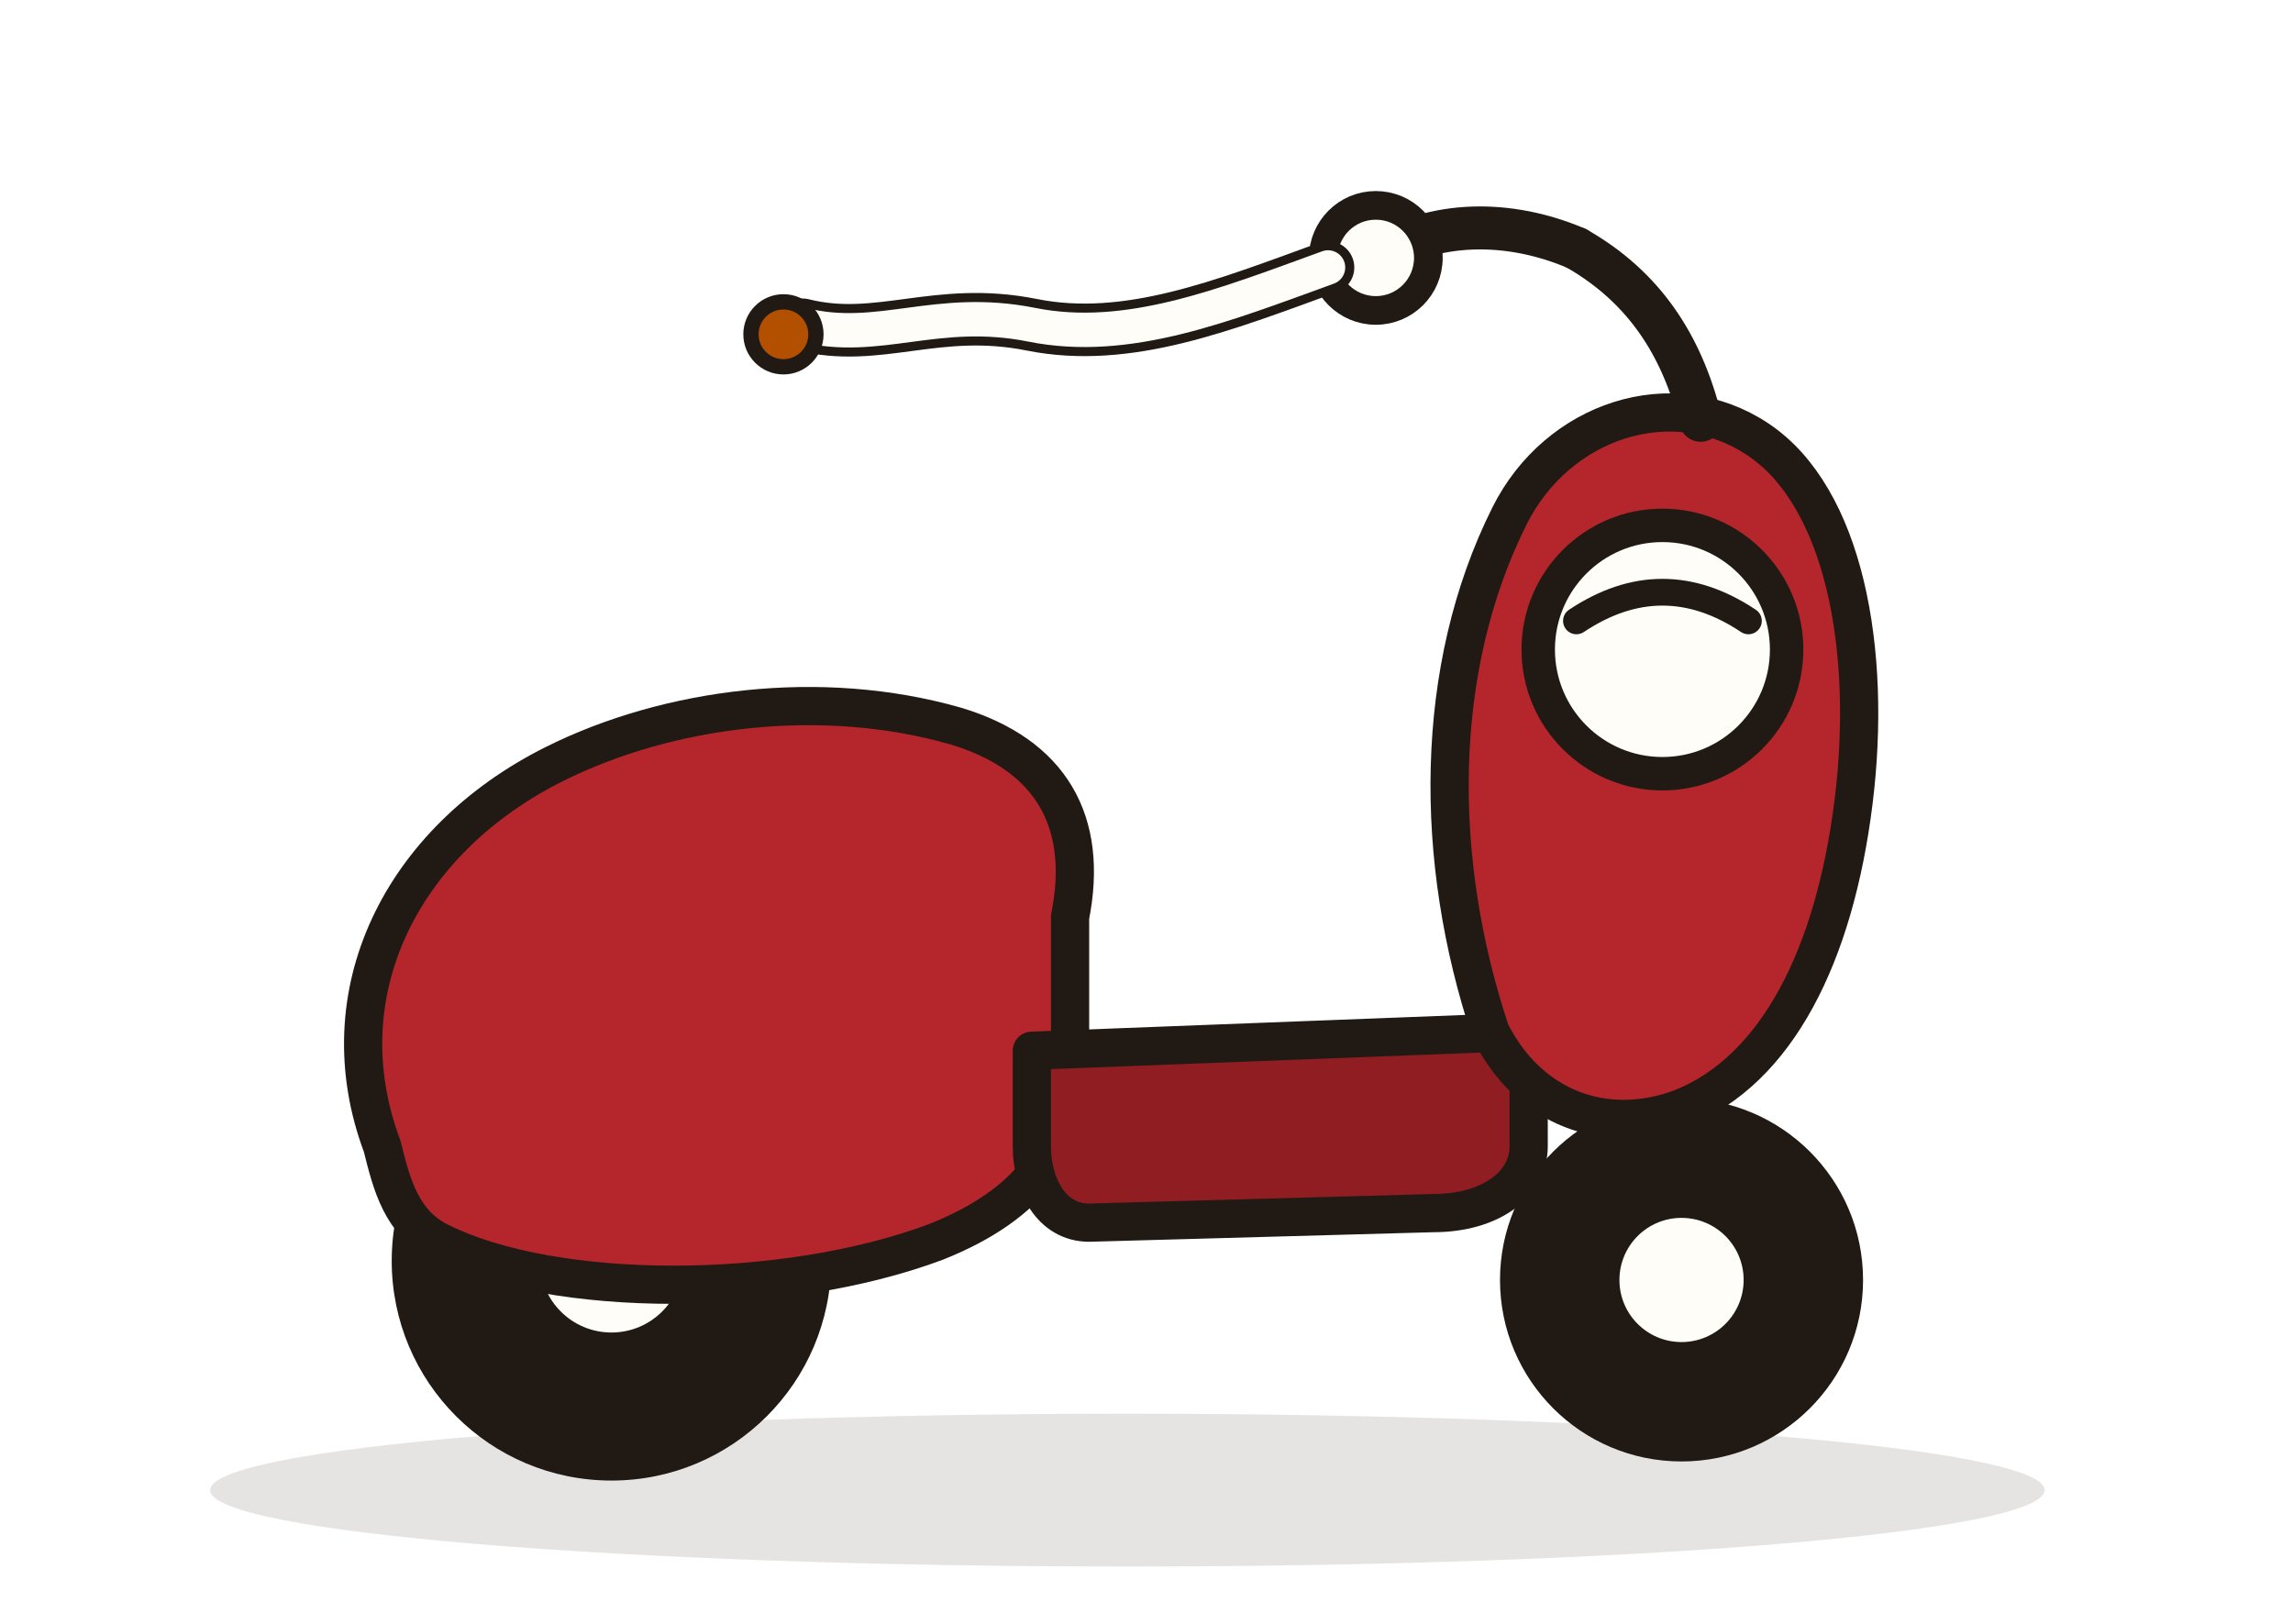
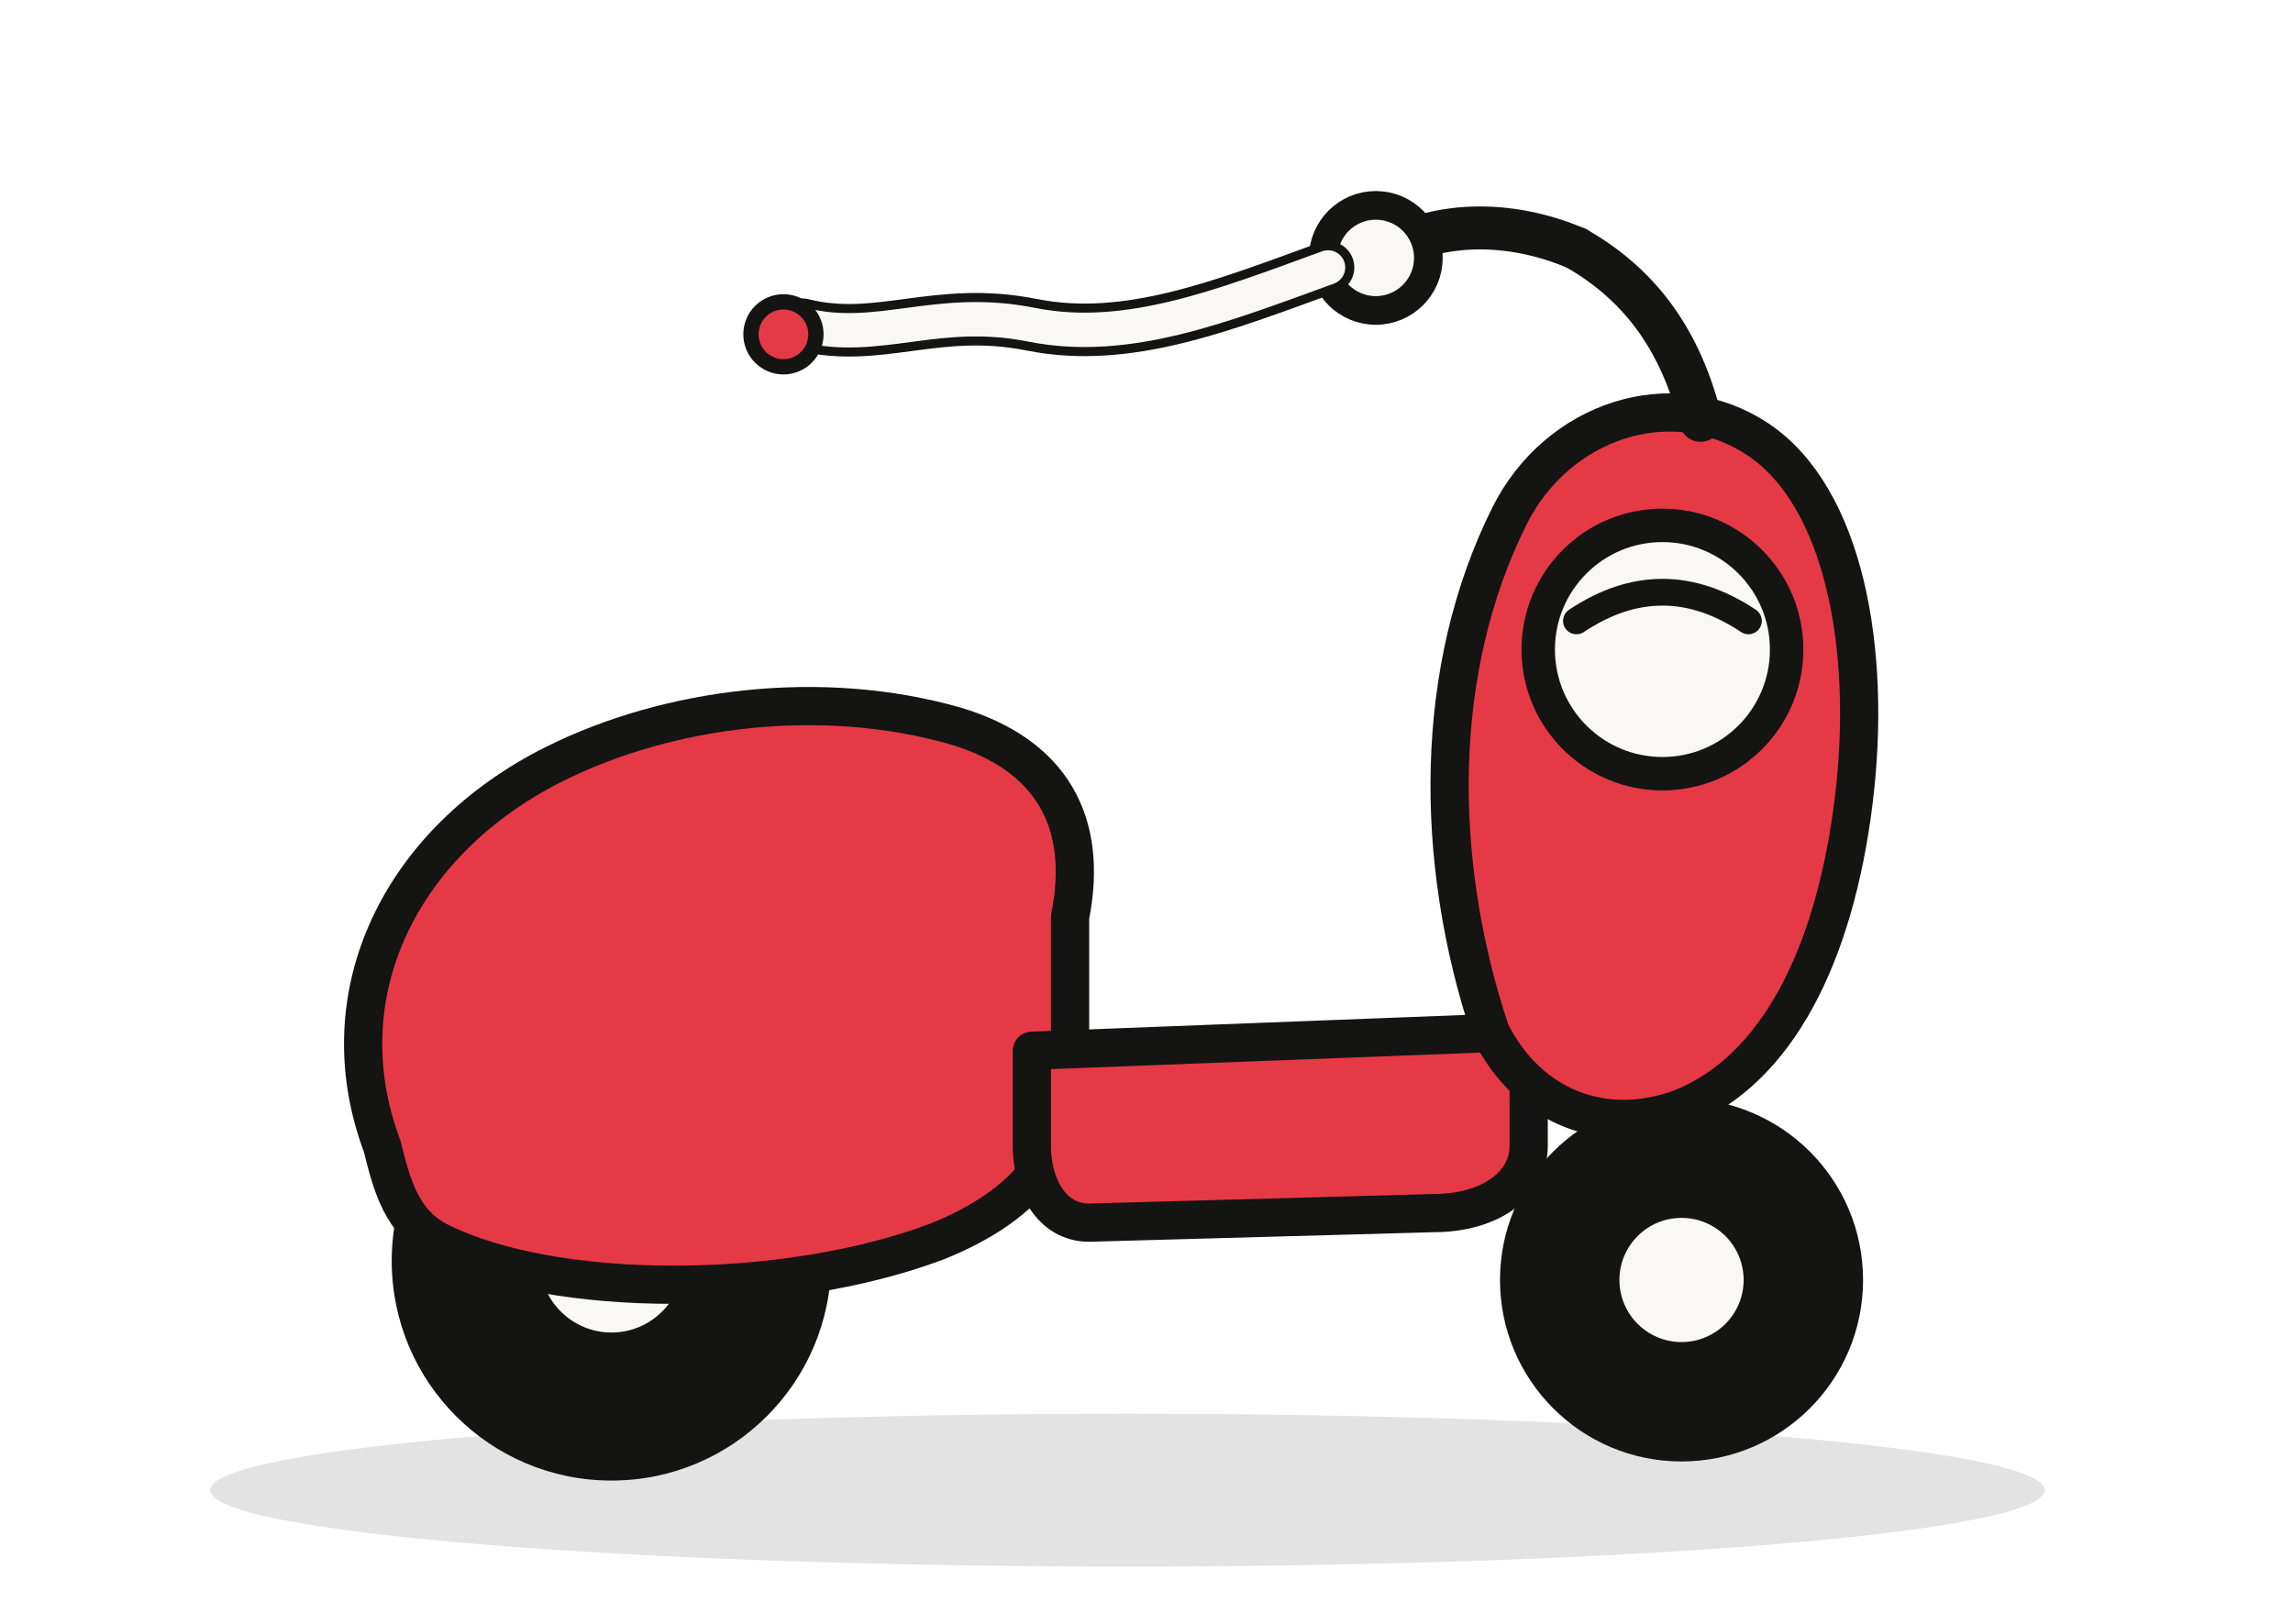
<svg xmlns="http://www.w3.org/2000/svg" viewBox="0 0 240 170" role="img" aria-hidden="true">
  <style>
@media (prefers-reduced-motion: no-preference) {
  .drift { animation: drift 7.2s ease-in-out infinite; transform-origin: 118px 140px; }
  @keyframes drift { 0%, 100% { transform: translate(0, 0); } 50% { transform: translate(-5px, -2px); } }
  .ribbon { animation: ribbon-flutter 2.4s ease-in-out infinite; transform-origin: 139px 28px; }
  @keyframes ribbon-flutter { 0%, 100% { transform: rotate(0deg); } 50% { transform: rotate(-3deg); } }
  .lamp { animation: lamp-blink 5.2s ease-in-out infinite; transform-box: fill-box; transform-origin: center; }
  @keyframes lamp-blink { 0%, 91%, 100% { transform: scaleY(1); } 94% { transform: scaleY(0.12); } 97% { transform: scaleY(1); } }
}
</style>
-   <ellipse cx="118" cy="156" rx="96" ry="8" fill="#211a14" opacity="0.12" />
+   <ellipse cx="118" cy="156" rx="96" ry="8" fill="#141413" opacity="0.12" />
  <g class="drift">
-     <circle cx="64" cy="132" r="23" fill="#211a14" />
-     <circle cx="64" cy="132" r="7.5" fill="#fffdf8" />
-     <circle cx="176" cy="134" r="19" fill="#211a14" />
-     <circle cx="176" cy="134" r="6.5" fill="#fffdf8" />
-     <path d="M40,120            C34,104 42,88 58,80            C70,74 86,72 100,76            C110,79 114,86 112,96            L112,112            C112,120 108,126 98,130            C82,136 58,136 46,130            C42,128 41,124 40,120 Z" fill="#b4262b" stroke="#211a14" stroke-width="4" stroke-linejoin="round" />
-     <path d="M108,110 L160,108 L160,120 C160,124 156,127 150,127 L114,128 C110,128 108,124 108,120 Z" fill="#8f1d21" stroke="#211a14" stroke-width="4" stroke-linejoin="round" />
-     <path d="M156,108            C150,90 150,70 158,54            C163,44 175,40 184,46            C193,52 196,68 194,84            C192,100 186,112 176,116            C168,119 160,116 156,108 Z" fill="#b4262b" stroke="#211a14" stroke-width="4" stroke-linejoin="round" />
-     <path d="M178,44 C176,36 172,30 165,26" stroke="#211a14" stroke-width="4.5" fill="none" stroke-linecap="round" />
-     <path d="M165,26 C158,23 150,23 144,27" stroke="#211a14" stroke-width="4.5" fill="none" stroke-linecap="round" />
-     <circle cx="144" cy="27" r="5.5" fill="#fffdf8" stroke="#211a14" stroke-width="3" />
+     <circle cx="64" cy="132" r="23" fill="#141413" />
+     <circle cx="64" cy="132" r="7.5" fill="#FAF8F5" />
+     <circle cx="176" cy="134" r="19" fill="#141413" />
+     <circle cx="176" cy="134" r="6.5" fill="#FAF8F5" />
+     <path d="M40,120            C34,104 42,88 58,80            C70,74 86,72 100,76            C110,79 114,86 112,96            L112,112            C112,120 108,126 98,130            C82,136 58,136 46,130            C42,128 41,124 40,120 Z" fill="#E63946" stroke="#141413" stroke-width="4" stroke-linejoin="round" />
+     <path d="M108,110 L160,108 L160,120 C160,124 156,127 150,127 L114,128 C110,128 108,124 108,120 Z" fill="#E63946" stroke="#141413" stroke-width="4" stroke-linejoin="round" />
+     <path d="M156,108            C150,90 150,70 158,54            C163,44 175,40 184,46            C193,52 196,68 194,84            C192,100 186,112 176,116            C168,119 160,116 156,108 Z" fill="#E63946" stroke="#141413" stroke-width="4" stroke-linejoin="round" />
+     <path d="M178,44 C176,36 172,30 165,26" stroke="#141413" stroke-width="4.5" fill="none" stroke-linecap="round" />
+     <path d="M165,26 C158,23 150,23 144,27" stroke="#141413" stroke-width="4.5" fill="none" stroke-linecap="round" />
+     <circle cx="144" cy="27" r="5.5" fill="#FAF8F5" stroke="#141413" stroke-width="3" />
    <g class="ribbon">
-       <path d="M139,28 C128,32 118,36 108,34 C98,32 92,36 84,34" stroke="#211a14" stroke-width="5.5" fill="none" stroke-linecap="round" />
-       <path d="M139,28 C128,32 118,36 108,34 C98,32 92,36 84,34" stroke="#fffdf8" stroke-width="3.6" fill="none" stroke-linecap="round" />
-       <circle cx="82" cy="35" r="3.4" fill="#b25000" stroke="#211a14" stroke-width="1.6" />
+       <path d="M139,28 C128,32 118,36 108,34 C98,32 92,36 84,34" stroke="#141413" stroke-width="5.5" fill="none" stroke-linecap="round" />
+       <path d="M139,28 C128,32 118,36 108,34 C98,32 92,36 84,34" stroke="#FAF8F5" stroke-width="3.6" fill="none" stroke-linecap="round" />
+       <circle cx="82" cy="35" r="3.4" fill="#E63946" stroke="#141413" stroke-width="1.6" />
    </g>
-     <circle class="lamp" cx="174" cy="68" r="13" fill="#fffdf8" stroke="#211a14" stroke-width="3.5" />
-     <path d="M165,65 Q174,59 183,65" stroke="#211a14" stroke-width="2.8" fill="none" stroke-linecap="round" />
+     <circle class="lamp" cx="174" cy="68" r="13" fill="#FAF8F5" stroke="#141413" stroke-width="3.5" />
+     <path d="M165,65 Q174,59 183,65" stroke="#141413" stroke-width="2.8" fill="none" stroke-linecap="round" />
  </g>
</svg>
